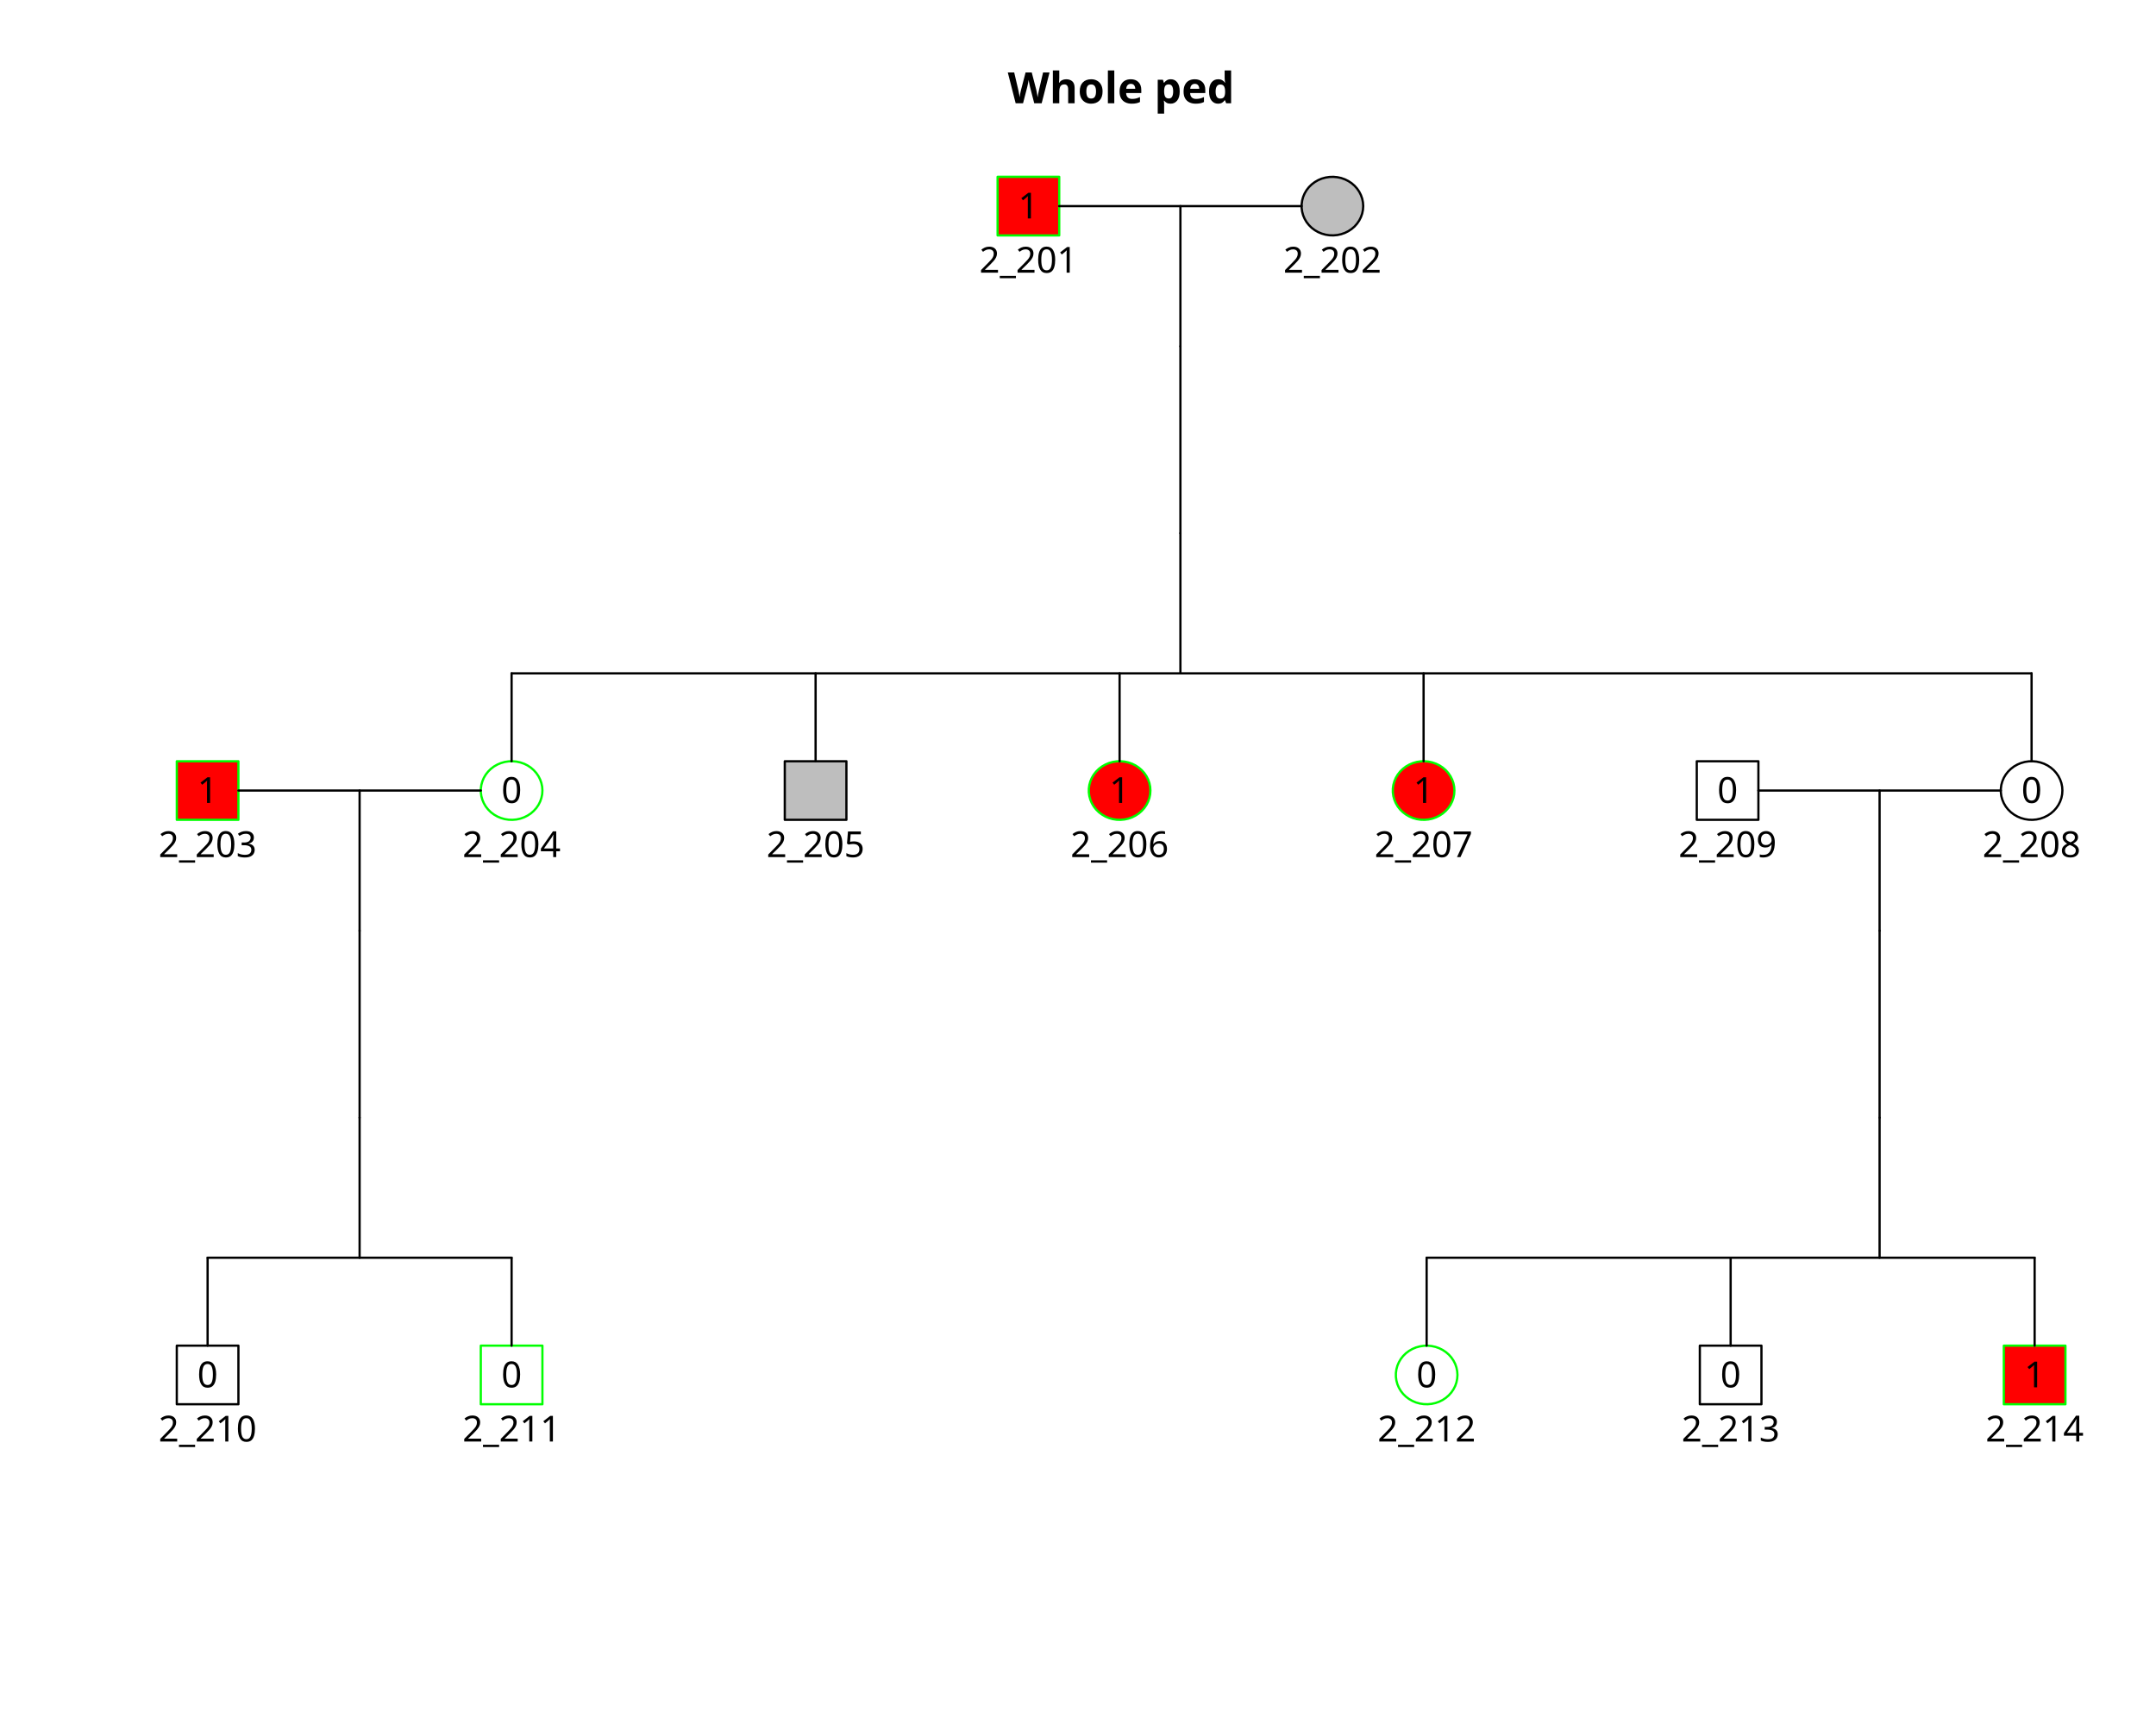
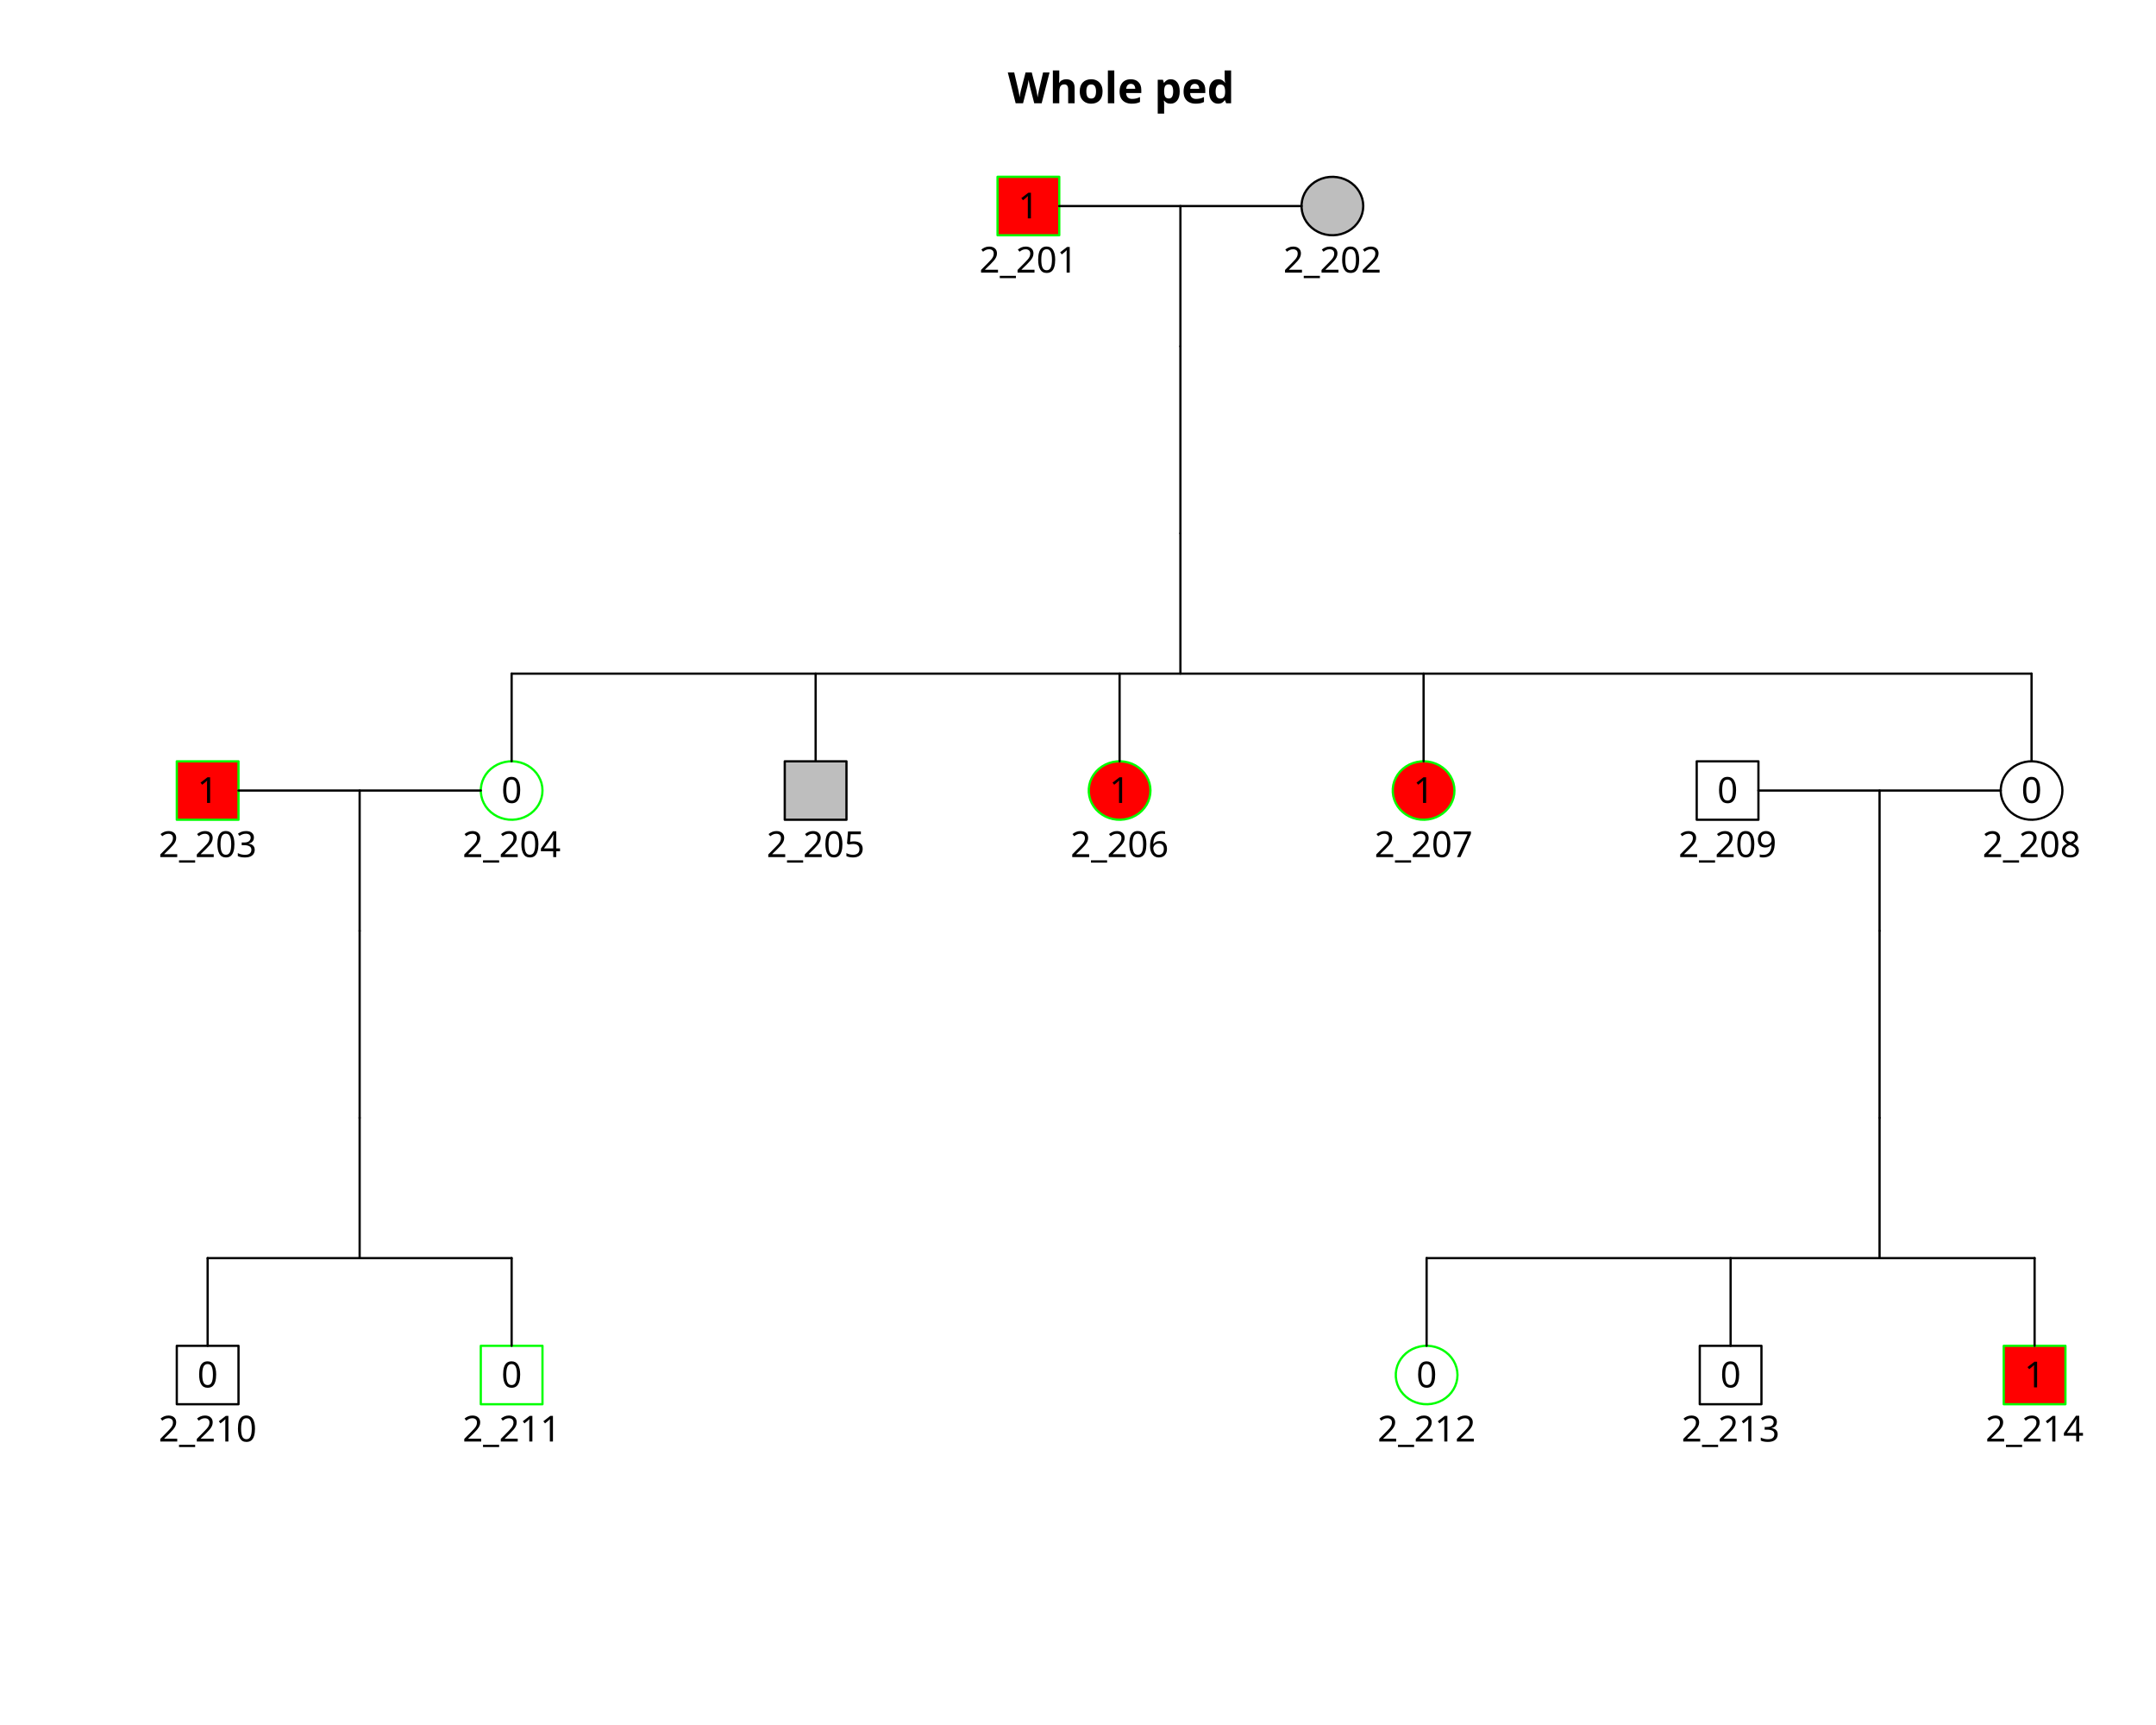
<svg xmlns="http://www.w3.org/2000/svg" class="svglite" data-engine-version="2.0" width="720.00pt" height="576.00pt" viewBox="0 0 720.00 576.00">
  <defs>
    <style type="text/css">
    .svglite line, .svglite polyline, .svglite polygon, .svglite path, .svglite rect, .svglite circle {
      fill: none;
      stroke: #000000;
      stroke-linecap: round;
      stroke-linejoin: round;
      stroke-miterlimit: 10.00;
    }
  </style>
  </defs>
  <rect width="100%" height="100%" style="stroke: none; fill: #FFFFFF;" />
  <defs>
    <clipPath id="cpMC4wMHw3MjAuMDB8MC4wMHw1NzYuMDA=">
      <rect x="0.00" y="0.00" width="720.00" height="576.00" />
    </clipPath>
  </defs>
  <g clip-path="url(#cpMC4wMHw3MjAuMDB8MC4wMHw1NzYuMDA=)">
    <text x="374.40" y="34.48" text-anchor="middle" style="font-size: 14.40px; font-weight: bold; font-family: sans;" textLength="68.84px" lengthAdjust="spacingAndGlyphs">Whole ped</text>
-     <polygon points="333.15,59.04 333.15,78.61 353.73,78.61 353.73,59.04 " style="stroke-width: 0.75; stroke: #00FF00; fill: #FF0000;" />
-     <polygon points="59.04,254.19 59.04,273.75 79.62,273.75 79.62,254.19 " style="stroke-width: 0.75; stroke: #00FF00; fill: #FF0000;" />
-     <polygon points="59.04,449.33 59.04,468.90 79.62,468.90 79.62,449.33 " style="stroke-width: 0.75; fill: #FFFFFF;" />
-     <polygon points="455.25,68.82 455.16,70.07 454.91,71.30 454.49,72.49 453.92,73.62 453.20,74.67 452.35,75.63 451.37,76.47 450.29,77.19 449.12,77.77 447.88,78.20 446.60,78.48 445.29,78.60 443.97,78.56 442.67,78.36 441.40,78.00 440.20,77.50 439.07,76.85 438.04,76.07 437.12,75.16 436.33,74.16 435.69,73.07 435.19,71.91 434.86,70.69 434.69,69.45 434.69,68.20 434.86,66.95 435.19,65.74 435.69,64.58 436.33,63.49 437.12,62.48 438.04,61.58 439.07,60.80 440.20,60.15 441.40,59.64 442.67,59.29 443.97,59.09 445.29,59.05 446.60,59.17 447.88,59.44 449.12,59.88 450.29,60.46 451.37,61.17 452.35,62.02 453.20,62.97 453.92,64.02 454.49,65.15 454.91,66.34 455.16,67.57 455.25,68.82 " style="stroke-width: 0.75; fill: #BEBEBE;" />
-     <polygon points="181.14,263.97 181.06,265.22 180.80,266.45 180.39,267.64 179.82,268.77 179.10,269.82 178.24,270.77 177.27,271.62 176.19,272.33 175.02,272.91 173.78,273.35 172.49,273.63 171.18,273.75 169.86,273.71 168.56,273.51 167.30,273.15 166.09,272.64 164.96,271.99 163.93,271.21 163.02,270.31 162.23,269.31 161.58,268.21 161.09,267.05 160.75,265.84 160.58,264.60 160.58,263.34 160.75,262.10 161.09,260.89 161.58,259.72 162.23,258.63 163.02,257.63 163.93,256.73 164.96,255.94 166.09,255.30 167.30,254.79 168.56,254.43 169.86,254.23 171.18,254.19 172.49,254.31 173.78,254.59 175.02,255.02 176.19,255.60 177.27,256.32 178.24,257.16 179.10,258.12 179.82,259.17 180.39,260.30 180.80,261.49 181.06,262.72 181.14,263.97 " style="stroke-width: 0.75; stroke: #00FF00; fill: #FFFFFF;" />
-     <polygon points="160.56,449.33 160.56,468.90 181.14,468.90 181.14,449.33 " style="stroke-width: 0.75; stroke: #00FF00; fill: #FFFFFF;" />
-     <polygon points="262.08,254.19 262.08,273.75 282.66,273.75 282.66,254.19 " style="stroke-width: 0.75; fill: #BEBEBE;" />
-     <polygon points="486.72,459.11 486.63,460.37 486.38,461.60 485.97,462.79 485.39,463.92 484.67,464.97 483.82,465.92 482.84,466.76 481.76,467.48 480.59,468.06 479.36,468.49 478.07,468.77 476.76,468.89 475.44,468.85 474.14,468.65 472.87,468.30 471.67,467.79 470.54,467.14 469.51,466.36 468.59,465.46 467.80,464.45 467.16,463.36 466.66,462.20 466.33,460.98 466.16,459.74 466.16,458.49 466.33,457.24 466.66,456.03 467.16,454.87 467.80,453.78 468.59,452.77 469.51,451.87 470.54,451.09 471.67,450.44 472.87,449.93 474.14,449.58 475.44,449.38 476.76,449.34 478.07,449.46 479.36,449.74 480.59,450.17 481.76,450.75 482.84,451.47 483.82,452.31 484.67,453.26 485.39,454.31 485.97,455.44 486.38,456.63 486.63,457.86 486.72,459.11 " style="stroke-width: 0.75; stroke: #00FF00; fill: #FFFFFF;" />
-     <polygon points="384.18,263.97 384.10,265.22 383.85,266.45 383.43,267.64 382.86,268.77 382.14,269.82 381.28,270.77 380.31,271.62 379.23,272.33 378.06,272.91 376.82,273.35 375.53,273.63 374.22,273.75 372.90,273.71 371.60,273.51 370.34,273.15 369.13,272.64 368.01,271.99 366.97,271.21 366.06,270.31 365.27,269.31 364.62,268.21 364.13,267.05 363.79,265.84 363.62,264.60 363.62,263.34 363.79,262.10 364.13,260.89 364.62,259.72 365.27,258.63 366.06,257.63 366.97,256.73 368.01,255.94 369.13,255.30 370.34,254.79 371.60,254.43 372.90,254.23 374.22,254.19 375.53,254.31 376.82,254.59 378.06,255.02 379.23,255.60 380.31,256.32 381.28,257.16 382.14,258.12 382.86,259.17 383.43,260.30 383.85,261.49 384.10,262.72 384.18,263.97 " style="stroke-width: 0.75; stroke: #00FF00; fill: #FF0000;" />
-     <polygon points="567.66,449.33 567.66,468.90 588.24,468.90 588.24,449.33 " style="stroke-width: 0.75; fill: #FFFFFF;" />
-     <polygon points="485.70,263.97 485.62,265.22 485.37,266.45 484.95,267.64 484.38,268.77 483.66,269.82 482.81,270.77 481.83,271.62 480.75,272.33 479.58,272.91 478.34,273.35 477.06,273.63 475.74,273.75 474.43,273.71 473.12,273.51 471.86,273.15 470.65,272.64 469.53,271.99 468.50,271.21 467.58,270.31 466.79,269.31 466.14,268.21 465.65,267.05 465.31,265.84 465.14,264.60 465.14,263.34 465.31,262.10 465.65,260.89 466.14,259.72 466.79,258.63 467.58,257.63 468.50,256.73 469.53,255.94 470.65,255.30 471.86,254.79 473.12,254.43 474.43,254.23 475.74,254.19 477.06,254.31 478.34,254.59 479.58,255.02 480.75,255.60 481.83,256.32 482.81,257.16 483.66,258.12 484.38,259.17 484.95,260.30 485.37,261.49 485.62,262.72 485.70,263.97 " style="stroke-width: 0.75; stroke: #00FF00; fill: #FF0000;" />
-     <polygon points="669.18,449.33 669.18,468.90 689.76,468.90 689.76,449.33 " style="stroke-width: 0.75; stroke: #00FF00; fill: #FF0000;" />
-     <polygon points="566.64,254.19 566.64,273.75 587.22,273.75 587.22,254.19 " style="stroke-width: 0.75; fill: #FFFFFF;" />
-     <polygon points="688.74,263.97 688.66,265.22 688.41,266.45 687.99,267.64 687.42,268.77 686.70,269.82 685.85,270.77 684.87,271.62 683.79,272.33 682.62,272.91 681.38,273.35 680.10,273.63 678.78,273.75 677.47,273.71 676.17,273.51 674.90,273.15 673.70,272.64 672.57,271.99 671.54,271.21 670.62,270.31 669.83,269.31 669.18,268.21 668.69,267.05 668.35,265.84 668.19,264.60 668.19,263.34 668.35,262.10 668.69,260.89 669.18,259.72 669.83,258.63 670.62,257.63 671.54,256.73 672.57,255.94 673.70,255.30 674.90,254.79 676.17,254.43 677.47,254.23 678.78,254.19 680.10,254.31 681.38,254.59 682.62,255.02 683.79,255.60 684.87,256.32 685.85,257.16 686.70,258.12 687.42,259.17 687.99,260.30 688.41,261.49 688.66,262.72 688.74,263.97 " style="stroke-width: 0.75; fill: #FFFFFF;" />
-     <text x="343.44" y="72.95" text-anchor="middle" style="font-size: 12.00px; font-family: sans;" textLength="6.67px" lengthAdjust="spacingAndGlyphs">1</text>
-     <text x="69.33" y="268.10" text-anchor="middle" style="font-size: 12.00px; font-family: sans;" textLength="6.67px" lengthAdjust="spacingAndGlyphs">1</text>
-     <text x="69.33" y="463.25" text-anchor="middle" style="font-size: 12.00px; font-family: sans;" textLength="6.67px" lengthAdjust="spacingAndGlyphs">0</text>
-     <text x="170.86" y="268.10" text-anchor="middle" style="font-size: 12.00px; font-family: sans;" textLength="6.67px" lengthAdjust="spacingAndGlyphs">0</text>
-     <text x="170.85" y="463.25" text-anchor="middle" style="font-size: 12.00px; font-family: sans;" textLength="6.67px" lengthAdjust="spacingAndGlyphs">0</text>
-     <text x="476.44" y="463.25" text-anchor="middle" style="font-size: 12.00px; font-family: sans;" textLength="6.67px" lengthAdjust="spacingAndGlyphs">0</text>
+     <polygon points="333.13,59.04 333.13,78.56 353.74,78.56 353.74,59.04 " style="stroke-width: 0.75; stroke: #00FF00; fill: #FF0000;" />
+     <polygon points="59.04,254.21 59.04,273.73 79.65,273.73 79.65,254.21 " style="stroke-width: 0.75; stroke: #00FF00; fill: #FF0000;" />
+     <polygon points="59.04,449.38 59.04,468.89 79.65,468.89 79.65,449.38 " style="stroke-width: 0.75; fill: #FFFFFF;" />
+     <polygon points="455.26,68.80 455.17,70.05 454.92,71.27 454.50,72.46 453.93,73.59 453.21,74.64 452.36,75.59 451.38,76.43 450.30,77.14 449.12,77.72 447.89,78.15 446.60,78.43 445.28,78.55 443.96,78.51 442.66,78.31 441.40,77.96 440.19,77.45 439.06,76.80 438.03,76.02 437.11,75.12 436.32,74.12 435.67,73.03 435.17,71.87 434.84,70.66 434.67,69.42 434.67,68.17 434.84,66.93 435.17,65.72 435.67,64.56 436.32,63.47 437.11,62.47 438.03,61.57 439.06,60.79 440.19,60.15 441.40,59.64 442.66,59.28 443.96,59.09 445.28,59.05 446.60,59.17 447.89,59.44 449.12,59.88 450.30,60.45 451.38,61.17 452.36,62.01 453.21,62.96 453.93,64.01 454.50,65.14 454.92,66.32 455.17,67.55 455.26,68.80 " style="stroke-width: 0.75; fill: #BEBEBE;" />
+     <polygon points="181.16,263.97 181.08,265.21 180.83,266.44 180.41,267.63 179.84,268.76 179.12,269.80 178.26,270.76 177.28,271.60 176.20,272.31 175.03,272.89 173.79,273.32 172.50,273.60 171.19,273.72 169.87,273.68 168.57,273.48 167.30,273.12 166.09,272.62 164.97,271.97 163.93,271.19 163.01,270.29 162.22,269.29 161.58,268.20 161.08,267.04 160.75,265.83 160.58,264.59 160.58,263.34 160.75,262.10 161.08,260.89 161.58,259.73 162.22,258.64 163.01,257.64 163.93,256.74 164.97,255.96 166.09,255.31 167.30,254.81 168.57,254.45 169.87,254.25 171.19,254.21 172.50,254.33 173.79,254.61 175.03,255.04 176.20,255.62 177.28,256.34 178.26,257.18 179.12,258.13 179.84,259.18 180.41,260.30 180.83,261.49 181.08,262.72 181.16,263.97 " style="stroke-width: 0.75; stroke: #00FF00; fill: #FFFFFF;" />
+     <polygon points="160.56,449.38 160.56,468.89 181.16,468.89 181.16,449.38 " style="stroke-width: 0.75; stroke: #00FF00; fill: #FFFFFF;" />
+     <polygon points="262.07,254.21 262.07,273.73 282.68,273.73 282.68,254.21 " style="stroke-width: 0.75; fill: #BEBEBE;" />
+     <polygon points="486.73,459.14 486.64,460.38 486.39,461.61 485.97,462.80 485.40,463.92 484.68,464.97 483.83,465.92 482.85,466.76 481.77,467.48 480.59,468.06 479.36,468.49 478.07,468.77 476.75,468.89 475.43,468.85 474.13,468.65 472.87,468.29 471.66,467.79 470.53,467.14 469.50,466.36 468.58,465.46 467.79,464.46 467.14,463.37 466.64,462.21 466.31,461.00 466.14,459.76 466.14,458.51 466.31,457.27 466.64,456.06 467.14,454.90 467.79,453.81 468.58,452.81 469.50,451.91 470.53,451.13 471.66,450.48 472.87,449.98 474.13,449.62 475.43,449.42 476.75,449.38 478.07,449.50 479.36,449.78 480.59,450.21 481.77,450.79 482.85,451.51 483.83,452.35 484.68,453.30 485.40,454.35 485.97,455.47 486.39,456.66 486.64,457.89 486.73,459.14 " style="stroke-width: 0.75; stroke: #00FF00; fill: #FFFFFF;" />
+     <polygon points="384.20,263.97 384.11,265.21 383.86,266.44 383.44,267.63 382.87,268.76 382.15,269.80 381.29,270.76 380.32,271.60 379.23,272.31 378.06,272.89 376.82,273.32 375.54,273.60 374.22,273.72 372.90,273.68 371.60,273.48 370.33,273.12 369.13,272.62 368.00,271.97 366.97,271.19 366.05,270.29 365.26,269.29 364.61,268.20 364.11,267.04 363.78,265.83 363.61,264.59 363.61,263.34 363.78,262.10 364.11,260.89 364.61,259.73 365.26,258.64 366.05,257.64 366.97,256.74 368.00,255.96 369.13,255.31 370.33,254.81 371.60,254.45 372.90,254.25 374.22,254.21 375.54,254.33 376.82,254.61 378.06,255.04 379.23,255.62 380.32,256.34 381.29,257.18 382.15,258.13 382.87,259.18 383.44,260.30 383.86,261.49 384.11,262.72 384.20,263.97 " style="stroke-width: 0.75; stroke: #00FF00; fill: #FF0000;" />
+     <polygon points="567.64,449.38 567.64,468.89 588.24,468.89 588.24,449.38 " style="stroke-width: 0.75; fill: #FFFFFF;" />
+     <polygon points="485.71,263.97 485.63,265.21 485.38,266.44 484.96,267.63 484.39,268.76 483.67,269.80 482.81,270.76 481.83,271.60 480.75,272.31 479.58,272.89 478.34,273.32 477.05,273.60 475.74,273.72 474.42,273.68 473.12,273.48 471.85,273.12 470.64,272.62 469.51,271.97 468.48,271.19 467.56,270.29 466.77,269.29 466.13,268.20 465.63,267.04 465.29,265.83 465.13,264.59 465.13,263.34 465.29,262.10 465.63,260.89 466.13,259.73 466.77,258.64 467.56,257.64 468.48,256.74 469.51,255.96 470.64,255.31 471.85,254.81 473.12,254.45 474.42,254.25 475.74,254.21 477.05,254.33 478.34,254.61 479.58,255.04 480.75,255.62 481.83,256.34 482.81,257.18 483.67,258.13 484.39,259.18 484.96,260.30 485.38,261.49 485.63,262.72 485.71,263.97 " style="stroke-width: 0.75; stroke: #00FF00; fill: #FF0000;" />
+     <polygon points="669.15,449.38 669.15,468.89 689.76,468.89 689.76,449.38 " style="stroke-width: 0.75; stroke: #00FF00; fill: #FF0000;" />
+     <polygon points="566.62,254.21 566.62,273.73 587.23,273.73 587.23,254.21 " style="stroke-width: 0.75; fill: #FFFFFF;" />
+     <polygon points="688.74,263.97 688.66,265.21 688.41,266.44 687.99,267.63 687.42,268.76 686.70,269.80 685.84,270.76 684.87,271.60 683.78,272.31 682.61,272.89 681.37,273.32 680.09,273.60 678.77,273.72 677.45,273.68 676.15,273.48 674.88,273.12 673.68,272.62 672.55,271.97 671.51,271.19 670.60,270.29 669.81,269.29 669.16,268.20 668.66,267.04 668.33,265.83 668.16,264.59 668.16,263.34 668.33,262.10 668.66,260.89 669.16,259.73 669.81,258.64 670.60,257.64 671.51,256.74 672.55,255.96 673.68,255.31 674.88,254.81 676.15,254.45 677.45,254.25 678.77,254.21 680.09,254.33 681.37,254.61 682.61,255.04 683.78,255.62 684.87,256.34 685.84,257.18 686.70,258.13 687.42,259.18 687.99,260.30 688.41,261.49 688.66,262.72 688.74,263.97 " style="stroke-width: 0.75; fill: #FFFFFF;" />
+     <text x="343.44" y="72.93" text-anchor="middle" style="font-size: 12.00px; font-family: sans;" textLength="6.67px" lengthAdjust="spacingAndGlyphs">1</text>
+     <text x="69.34" y="268.10" text-anchor="middle" style="font-size: 12.00px; font-family: sans;" textLength="6.67px" lengthAdjust="spacingAndGlyphs">1</text>
+     <text x="69.34" y="463.27" text-anchor="middle" style="font-size: 12.00px; font-family: sans;" textLength="6.67px" lengthAdjust="spacingAndGlyphs">0</text>
+     <text x="170.87" y="268.10" text-anchor="middle" style="font-size: 12.00px; font-family: sans;" textLength="6.67px" lengthAdjust="spacingAndGlyphs">0</text>
+     <text x="170.86" y="463.27" text-anchor="middle" style="font-size: 12.00px; font-family: sans;" textLength="6.67px" lengthAdjust="spacingAndGlyphs">0</text>
+     <text x="476.43" y="463.27" text-anchor="middle" style="font-size: 12.00px; font-family: sans;" textLength="6.67px" lengthAdjust="spacingAndGlyphs">0</text>
    <text x="373.90" y="268.10" text-anchor="middle" style="font-size: 12.00px; font-family: sans;" textLength="6.67px" lengthAdjust="spacingAndGlyphs">1</text>
-     <text x="577.95" y="463.25" text-anchor="middle" style="font-size: 12.00px; font-family: sans;" textLength="6.67px" lengthAdjust="spacingAndGlyphs">0</text>
+     <text x="577.94" y="463.27" text-anchor="middle" style="font-size: 12.00px; font-family: sans;" textLength="6.67px" lengthAdjust="spacingAndGlyphs">0</text>
    <text x="475.42" y="268.10" text-anchor="middle" style="font-size: 12.00px; font-family: sans;" textLength="6.67px" lengthAdjust="spacingAndGlyphs">1</text>
-     <text x="679.47" y="463.24" text-anchor="middle" style="font-size: 12.00px; font-family: sans;" textLength="6.67px" lengthAdjust="spacingAndGlyphs">1</text>
-     <text x="576.93" y="268.10" text-anchor="middle" style="font-size: 12.00px; font-family: sans;" textLength="6.67px" lengthAdjust="spacingAndGlyphs">0</text>
-     <text x="678.47" y="268.10" text-anchor="middle" style="font-size: 12.00px; font-family: sans;" textLength="6.67px" lengthAdjust="spacingAndGlyphs">0</text>
-     <text x="343.44" y="91.05" text-anchor="middle" style="font-size: 12.00px; font-family: sans;" textLength="33.37px" lengthAdjust="spacingAndGlyphs">2_201</text>
-     <text x="69.33" y="286.20" text-anchor="middle" style="font-size: 12.00px; font-family: sans;" textLength="33.37px" lengthAdjust="spacingAndGlyphs">2_203</text>
-     <text x="69.33" y="481.34" text-anchor="middle" style="font-size: 12.00px; font-family: sans;" textLength="33.37px" lengthAdjust="spacingAndGlyphs">2_210</text>
-     <text x="444.96" y="91.05" text-anchor="middle" style="font-size: 12.00px; font-family: sans;" textLength="33.37px" lengthAdjust="spacingAndGlyphs">2_202</text>
-     <text x="170.85" y="286.20" text-anchor="middle" style="font-size: 12.00px; font-family: sans;" textLength="33.37px" lengthAdjust="spacingAndGlyphs">2_204</text>
-     <text x="170.85" y="481.34" text-anchor="middle" style="font-size: 12.00px; font-family: sans;" textLength="33.37px" lengthAdjust="spacingAndGlyphs">2_211</text>
-     <text x="272.37" y="286.20" text-anchor="middle" style="font-size: 12.00px; font-family: sans;" textLength="33.37px" lengthAdjust="spacingAndGlyphs">2_205</text>
-     <text x="476.43" y="481.34" text-anchor="middle" style="font-size: 12.00px; font-family: sans;" textLength="33.37px" lengthAdjust="spacingAndGlyphs">2_212</text>
-     <text x="373.89" y="286.20" text-anchor="middle" style="font-size: 12.00px; font-family: sans;" textLength="33.37px" lengthAdjust="spacingAndGlyphs">2_206</text>
-     <text x="577.95" y="481.34" text-anchor="middle" style="font-size: 12.00px; font-family: sans;" textLength="33.37px" lengthAdjust="spacingAndGlyphs">2_213</text>
-     <text x="475.41" y="286.20" text-anchor="middle" style="font-size: 12.00px; font-family: sans;" textLength="33.37px" lengthAdjust="spacingAndGlyphs">2_207</text>
-     <text x="679.47" y="481.34" text-anchor="middle" style="font-size: 12.00px; font-family: sans;" textLength="33.37px" lengthAdjust="spacingAndGlyphs">2_214</text>
-     <text x="576.93" y="286.20" text-anchor="middle" style="font-size: 12.00px; font-family: sans;" textLength="33.37px" lengthAdjust="spacingAndGlyphs">2_209</text>
-     <text x="678.45" y="286.20" text-anchor="middle" style="font-size: 12.00px; font-family: sans;" textLength="33.37px" lengthAdjust="spacingAndGlyphs">2_208</text>
-     <line x1="353.73" y1="68.82" x2="434.67" y2="68.82" style="stroke-width: 0.75;" />
-     <line x1="79.62" y1="263.97" x2="160.56" y2="263.97" style="stroke-width: 0.75;" />
-     <line x1="587.22" y1="263.97" x2="668.16" y2="263.97" style="stroke-width: 0.75;" />
-     <line x1="170.85" y1="254.19" x2="170.85" y2="224.84" style="stroke-width: 0.75;" />
-     <line x1="272.37" y1="254.19" x2="272.37" y2="224.84" style="stroke-width: 0.75;" />
-     <line x1="373.89" y1="254.19" x2="373.89" y2="224.84" style="stroke-width: 0.75;" />
-     <line x1="475.41" y1="254.19" x2="475.41" y2="224.84" style="stroke-width: 0.75;" />
-     <line x1="678.45" y1="254.19" x2="678.45" y2="224.84" style="stroke-width: 0.75;" />
-     <line x1="170.85" y1="224.84" x2="678.45" y2="224.84" style="stroke-width: 0.75;" />
-     <line x1="394.20" y1="224.84" x2="394.20" y2="178.03" style="stroke-width: 0.75;" />
-     <line x1="394.20" y1="178.03" x2="394.20" y2="115.63" style="stroke-width: 0.75;" />
-     <line x1="394.20" y1="115.63" x2="394.20" y2="68.82" style="stroke-width: 0.75;" />
-     <line x1="69.33" y1="449.33" x2="69.33" y2="419.98" style="stroke-width: 0.75;" />
-     <line x1="170.85" y1="449.33" x2="170.85" y2="419.98" style="stroke-width: 0.75;" />
-     <line x1="69.33" y1="419.98" x2="170.85" y2="419.98" style="stroke-width: 0.75;" />
-     <line x1="120.09" y1="419.98" x2="120.09" y2="373.18" style="stroke-width: 0.75;" />
-     <line x1="120.09" y1="373.18" x2="120.09" y2="310.77" style="stroke-width: 0.75;" />
-     <line x1="120.09" y1="310.77" x2="120.09" y2="263.97" style="stroke-width: 0.75;" />
-     <line x1="476.43" y1="449.33" x2="476.43" y2="419.98" style="stroke-width: 0.75;" />
-     <line x1="577.95" y1="449.33" x2="577.95" y2="419.98" style="stroke-width: 0.75;" />
-     <line x1="679.47" y1="449.33" x2="679.47" y2="419.98" style="stroke-width: 0.75;" />
-     <line x1="476.43" y1="419.98" x2="679.47" y2="419.98" style="stroke-width: 0.75;" />
-     <line x1="627.69" y1="419.98" x2="627.69" y2="373.18" style="stroke-width: 0.75;" />
-     <line x1="627.69" y1="373.18" x2="627.69" y2="310.77" style="stroke-width: 0.75;" />
-     <line x1="627.69" y1="310.77" x2="627.69" y2="263.97" style="stroke-width: 0.75;" />
+     <text x="679.46" y="463.26" text-anchor="middle" style="font-size: 12.00px; font-family: sans;" textLength="6.67px" lengthAdjust="spacingAndGlyphs">1</text>
+     <text x="576.92" y="268.10" text-anchor="middle" style="font-size: 12.00px; font-family: sans;" textLength="6.67px" lengthAdjust="spacingAndGlyphs">0</text>
+     <text x="678.45" y="268.10" text-anchor="middle" style="font-size: 12.00px; font-family: sans;" textLength="6.67px" lengthAdjust="spacingAndGlyphs">0</text>
+     <text x="343.44" y="91.02" text-anchor="middle" style="font-size: 12.00px; font-family: sans;" textLength="33.37px" lengthAdjust="spacingAndGlyphs">2_201</text>
+     <text x="69.34" y="286.19" text-anchor="middle" style="font-size: 12.00px; font-family: sans;" textLength="33.37px" lengthAdjust="spacingAndGlyphs">2_203</text>
+     <text x="69.34" y="481.35" text-anchor="middle" style="font-size: 12.00px; font-family: sans;" textLength="33.37px" lengthAdjust="spacingAndGlyphs">2_210</text>
+     <text x="444.95" y="91.02" text-anchor="middle" style="font-size: 12.00px; font-family: sans;" textLength="33.37px" lengthAdjust="spacingAndGlyphs">2_202</text>
+     <text x="170.86" y="286.19" text-anchor="middle" style="font-size: 12.00px; font-family: sans;" textLength="33.37px" lengthAdjust="spacingAndGlyphs">2_204</text>
+     <text x="170.86" y="481.35" text-anchor="middle" style="font-size: 12.00px; font-family: sans;" textLength="33.37px" lengthAdjust="spacingAndGlyphs">2_211</text>
+     <text x="272.38" y="286.19" text-anchor="middle" style="font-size: 12.00px; font-family: sans;" textLength="33.37px" lengthAdjust="spacingAndGlyphs">2_205</text>
+     <text x="476.42" y="481.35" text-anchor="middle" style="font-size: 12.00px; font-family: sans;" textLength="33.37px" lengthAdjust="spacingAndGlyphs">2_212</text>
+     <text x="373.89" y="286.19" text-anchor="middle" style="font-size: 12.00px; font-family: sans;" textLength="33.37px" lengthAdjust="spacingAndGlyphs">2_206</text>
+     <text x="577.94" y="481.35" text-anchor="middle" style="font-size: 12.00px; font-family: sans;" textLength="33.37px" lengthAdjust="spacingAndGlyphs">2_213</text>
+     <text x="475.41" y="286.19" text-anchor="middle" style="font-size: 12.00px; font-family: sans;" textLength="33.37px" lengthAdjust="spacingAndGlyphs">2_207</text>
+     <text x="679.46" y="481.35" text-anchor="middle" style="font-size: 12.00px; font-family: sans;" textLength="33.37px" lengthAdjust="spacingAndGlyphs">2_214</text>
+     <text x="576.92" y="286.19" text-anchor="middle" style="font-size: 12.00px; font-family: sans;" textLength="33.37px" lengthAdjust="spacingAndGlyphs">2_209</text>
+     <text x="678.44" y="286.19" text-anchor="middle" style="font-size: 12.00px; font-family: sans;" textLength="33.37px" lengthAdjust="spacingAndGlyphs">2_208</text>
+     <line x1="353.74" y1="68.80" x2="434.65" y2="68.80" style="stroke-width: 0.75;" />
+     <line x1="79.65" y1="263.97" x2="160.56" y2="263.97" style="stroke-width: 0.75;" />
+     <line x1="587.23" y1="263.97" x2="668.14" y2="263.97" style="stroke-width: 0.75;" />
+     <line x1="170.86" y1="254.21" x2="170.86" y2="224.93" style="stroke-width: 0.75;" />
+     <line x1="272.38" y1="254.21" x2="272.38" y2="224.93" style="stroke-width: 0.75;" />
+     <line x1="373.89" y1="254.21" x2="373.89" y2="224.93" style="stroke-width: 0.75;" />
+     <line x1="475.41" y1="254.21" x2="475.41" y2="224.93" style="stroke-width: 0.75;" />
+     <line x1="678.44" y1="254.21" x2="678.44" y2="224.93" style="stroke-width: 0.75;" />
+     <line x1="170.86" y1="224.93" x2="678.44" y2="224.93" style="stroke-width: 0.75;" />
+     <line x1="394.20" y1="224.93" x2="394.20" y2="178.09" style="stroke-width: 0.75;" />
+     <line x1="394.20" y1="178.09" x2="394.20" y2="115.64" style="stroke-width: 0.75;" />
+     <line x1="394.20" y1="115.64" x2="394.20" y2="68.80" style="stroke-width: 0.75;" />
+     <line x1="69.34" y1="449.38" x2="69.34" y2="420.10" style="stroke-width: 0.75;" />
+     <line x1="170.86" y1="449.38" x2="170.86" y2="420.10" style="stroke-width: 0.75;" />
+     <line x1="69.34" y1="420.10" x2="170.86" y2="420.10" style="stroke-width: 0.75;" />
+     <line x1="120.10" y1="420.10" x2="120.10" y2="373.26" style="stroke-width: 0.75;" />
+     <line x1="120.10" y1="373.26" x2="120.10" y2="310.81" style="stroke-width: 0.75;" />
+     <line x1="120.10" y1="310.81" x2="120.10" y2="263.97" style="stroke-width: 0.75;" />
+     <line x1="476.42" y1="449.38" x2="476.42" y2="420.10" style="stroke-width: 0.75;" />
+     <line x1="577.94" y1="449.38" x2="577.94" y2="420.10" style="stroke-width: 0.75;" />
+     <line x1="679.46" y1="449.38" x2="679.46" y2="420.10" style="stroke-width: 0.75;" />
+     <line x1="476.42" y1="420.10" x2="679.46" y2="420.10" style="stroke-width: 0.75;" />
+     <line x1="627.68" y1="420.10" x2="627.68" y2="373.26" style="stroke-width: 0.75;" />
+     <line x1="627.68" y1="373.26" x2="627.68" y2="310.81" style="stroke-width: 0.75;" />
+     <line x1="627.68" y1="310.81" x2="627.68" y2="263.97" style="stroke-width: 0.75;" />
  </g>
</svg>
